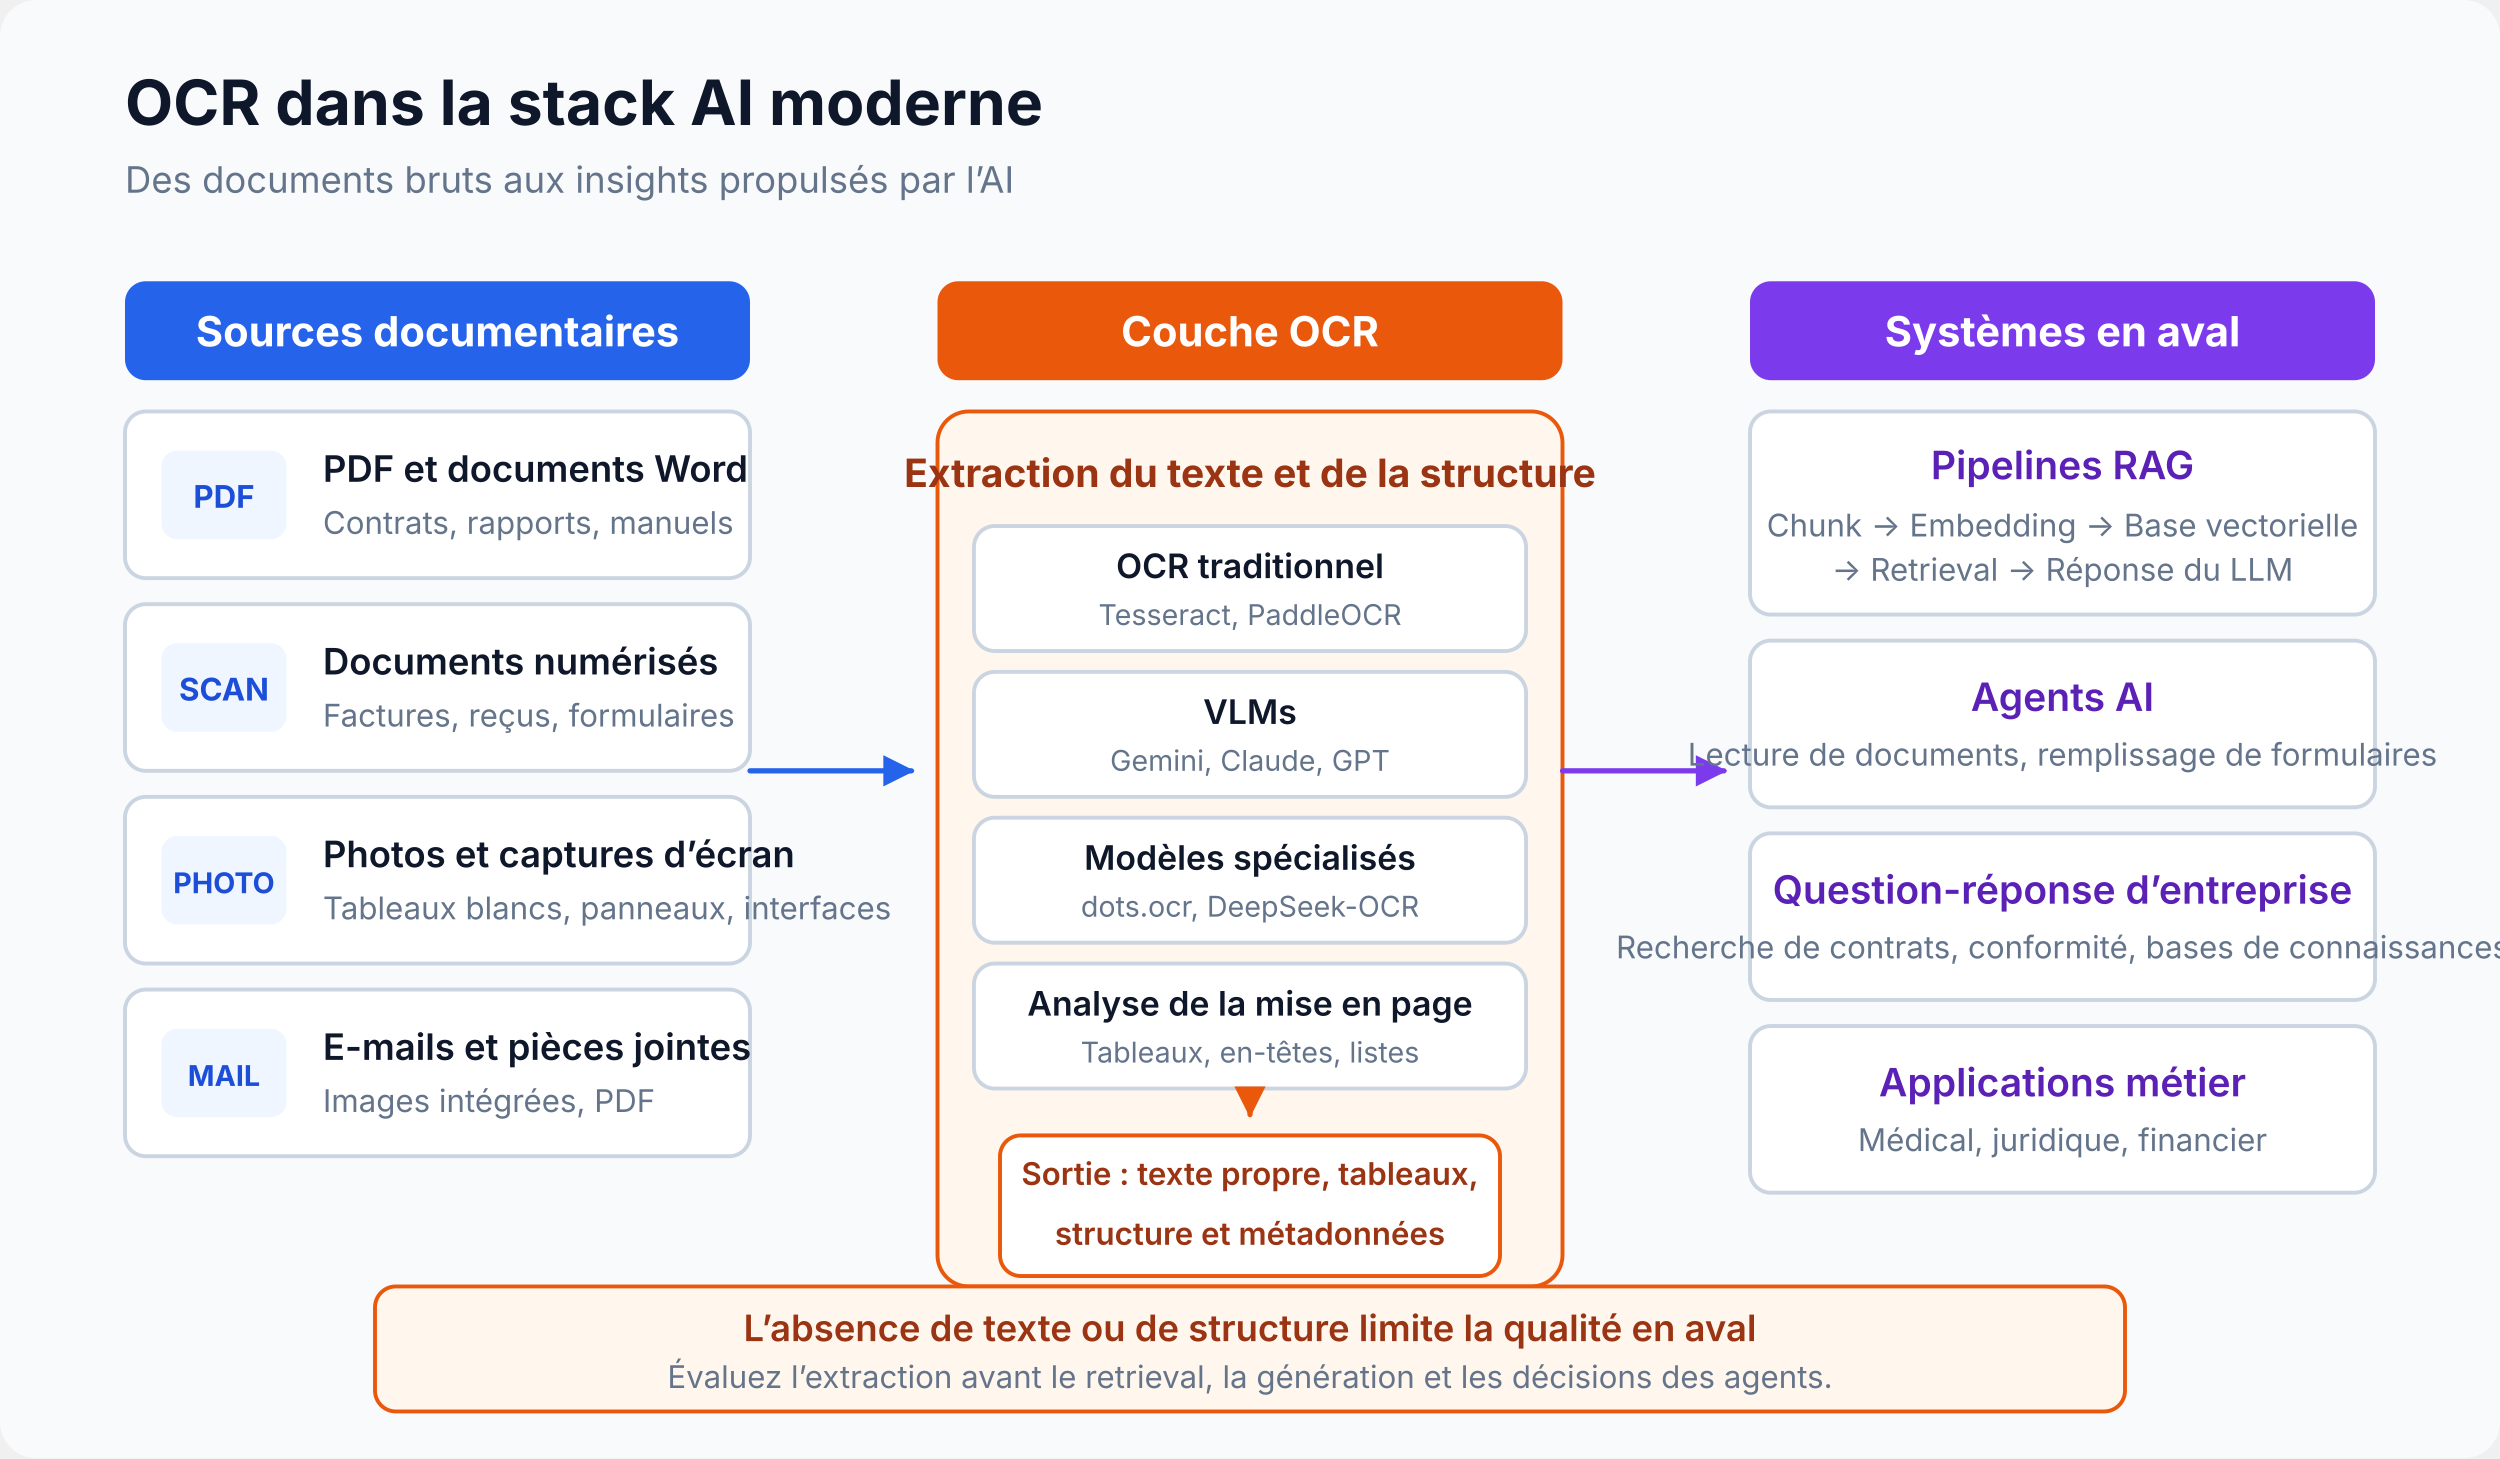
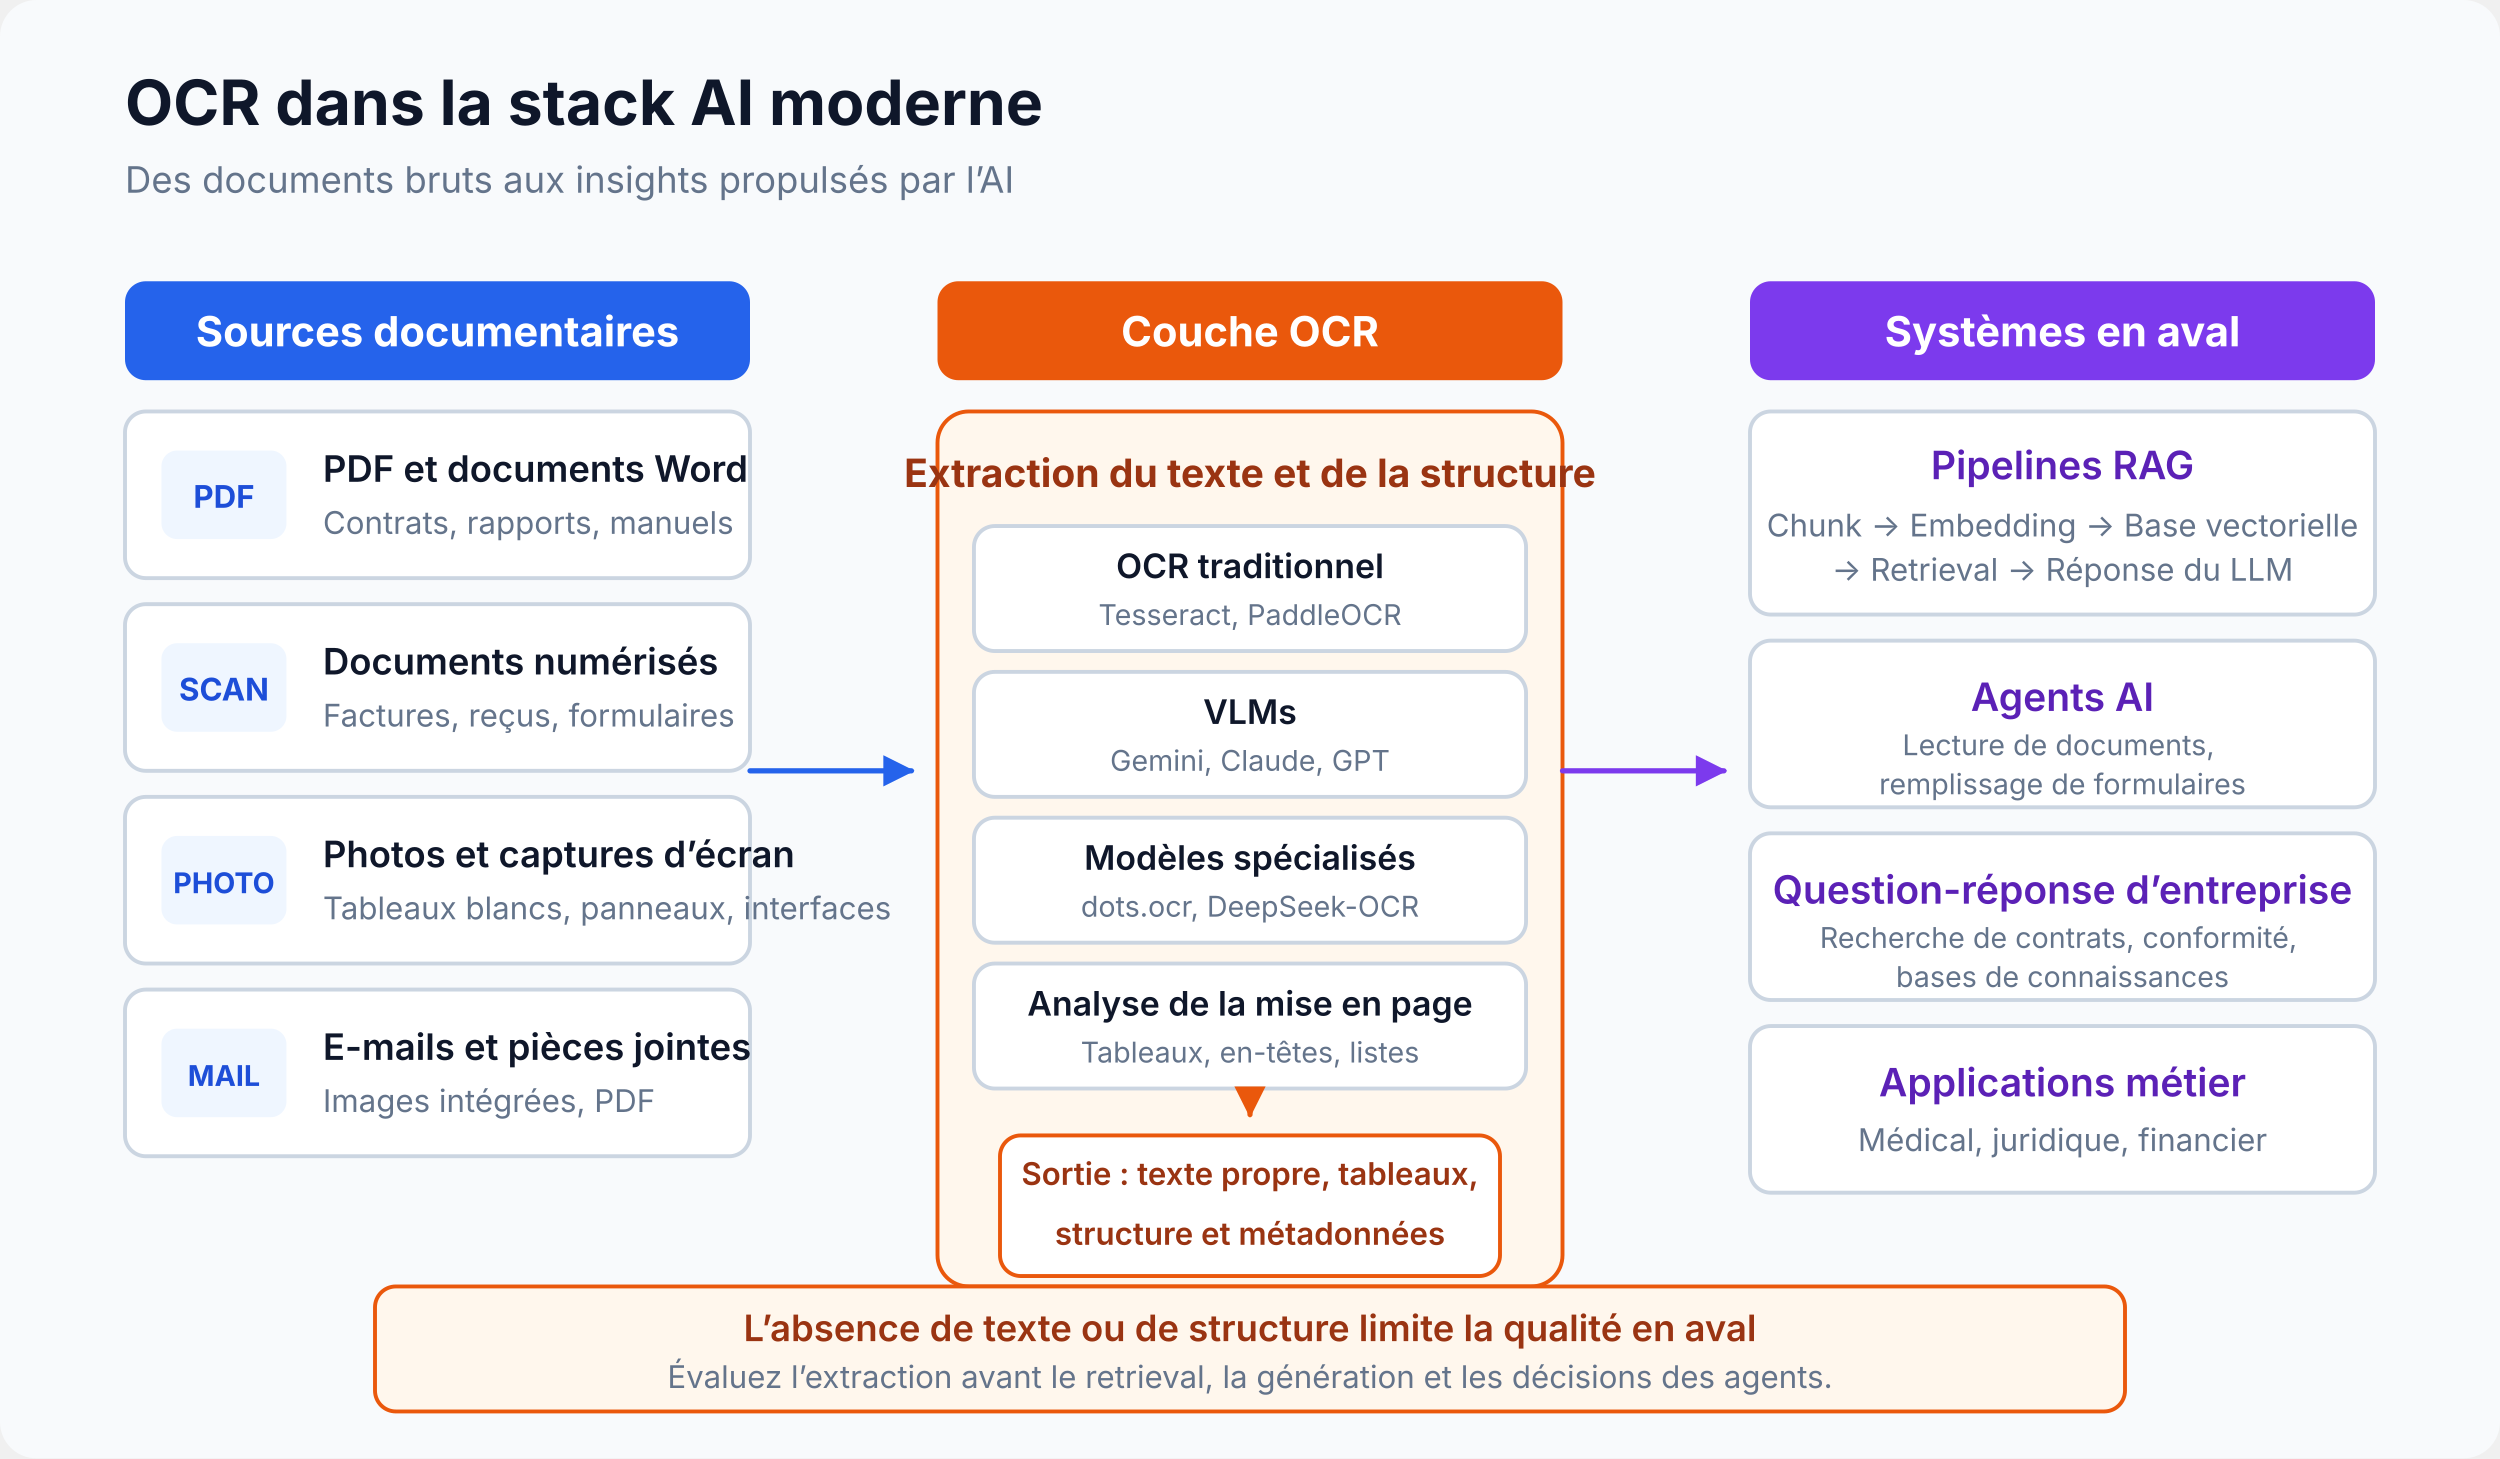
<svg xmlns="http://www.w3.org/2000/svg" viewBox="0 0 960 560" width="100%" height="100%" role="img" aria-labelledby="artifact-title artifact-desc" data-visual-system="evidence-plate-v1" preserveAspectRatio="xMidYMid meet" shape-rendering="geometricPrecision" text-rendering="geometricPrecision" font-family="Inter, system-ui, sans-serif">
  <defs>
    <marker id="blue-arrow" viewBox="0 0 10 10" refX="9" refY="5" markerWidth="6" markerHeight="6" orient="auto">
      <path d="M 0 0 L 10 5 L 0 10 Z" fill="#2563eb" />
    </marker>
    <marker id="purple-arrow" viewBox="0 0 10 10" refX="9" refY="5" markerWidth="6" markerHeight="6" orient="auto">
      <path d="M 0 0 L 10 5 L 0 10 Z" fill="#7c3aed" />
    </marker>
    <marker id="orange-arrow" viewBox="0 0 10 10" refX="9" refY="5" markerWidth="6" markerHeight="6" orient="auto">
      <path d="M 0 0 L 10 5 L 0 10 Z" fill="#ea580c" />
    </marker>
  </defs>
  <style data-visual-system="evidence-plate-v1">
    * { animation: none !important; }
    .anim-box, .bar, .bar-text, .seq-item, .t-box, .flow { opacity: 1 !important; transform: none !important; }
    path, line, polyline { stroke-linecap: round; stroke-linejoin: round; }
  </style>
  <rect width="960" height="560" rx="14" fill="#f8fafc" />
  <text x="48" y="48" font-size="24" font-weight="700" fill="#0f172a">OCR dans la stack AI moderne</text>
  <text x="48" y="74" font-size="14" fill="#64748b">Des documents bruts aux insights propulsés par l’AI</text>
  <g transform="translate(48 108)">
    <rect width="240" height="38" rx="8" fill="#2563eb" />
    <text x="120" y="25" font-size="16" font-weight="700" fill="#ffffff" text-anchor="middle">Sources documentaires</text>
    <g transform="translate(0 50)">
      <rect width="240" height="64" rx="8" fill="#ffffff" stroke="#cbd5e1" stroke-width="1.5" />
      <rect x="14" y="15" width="48" height="34" rx="6" fill="#eff6ff" />
      <text x="38" y="37" font-size="12" font-weight="700" fill="#1d4ed8" text-anchor="middle">PDF</text>
      <text x="76" y="27" font-size="14" font-weight="600" fill="#0f172a">PDF et documents Word</text>
      <text x="76" y="47" font-size="12" fill="#64748b">Contrats, rapports, manuels</text>
    </g>
    <g transform="translate(0 124)">
      <rect width="240" height="64" rx="8" fill="#ffffff" stroke="#cbd5e1" stroke-width="1.5" />
      <rect x="14" y="15" width="48" height="34" rx="6" fill="#eff6ff" />
      <text x="38" y="37" font-size="12" font-weight="700" fill="#1d4ed8" text-anchor="middle">SCAN</text>
      <text x="76" y="27" font-size="14" font-weight="600" fill="#0f172a">Documents numérisés</text>
      <text x="76" y="47" font-size="12" fill="#64748b">Factures, reçus, formulaires</text>
    </g>
    <g transform="translate(0 198)">
      <rect width="240" height="64" rx="8" fill="#ffffff" stroke="#cbd5e1" stroke-width="1.5" />
      <rect x="14" y="15" width="48" height="34" rx="6" fill="#eff6ff" />
      <text x="38" y="37" font-size="11" font-weight="700" fill="#1d4ed8" text-anchor="middle">PHOTO</text>
      <text x="76" y="27" font-size="14" font-weight="600" fill="#0f172a">Photos et captures d’écran</text>
      <text x="76" y="47" font-size="12" fill="#64748b">Tableaux blancs, panneaux, interfaces</text>
    </g>
    <g transform="translate(0 272)">
      <rect width="240" height="64" rx="8" fill="#ffffff" stroke="#cbd5e1" stroke-width="1.5" />
      <rect x="14" y="15" width="48" height="34" rx="6" fill="#eff6ff" />
      <text x="38" y="37" font-size="11" font-weight="700" fill="#1d4ed8" text-anchor="middle">MAIL</text>
      <text x="76" y="27" font-size="14" font-weight="600" fill="#0f172a">E-mails et pièces jointes</text>
      <text x="76" y="47" font-size="12" fill="#64748b">Images intégrées, PDF</text>
    </g>
  </g>
  <line x1="288" y1="296" x2="350" y2="296" stroke="#2563eb" stroke-width="2" marker-end="url(#blue-arrow)" />
  <g transform="translate(360 108)">
    <rect width="240" height="38" rx="8" fill="#ea580c" />
    <text x="120" y="25" font-size="16" font-weight="700" fill="#ffffff" text-anchor="middle">Couche OCR</text>
    <rect y="50" width="240" height="336" rx="12" fill="#fff7ed" stroke="#ea580c" stroke-width="1.5" />
    <text x="120" y="79" font-size="15" font-weight="700" fill="#9a3412" text-anchor="middle">Extraction du texte et de la structure</text>
    <g transform="translate(14 94)">
      <rect width="212" height="48" rx="8" fill="#ffffff" stroke="#cbd5e1" stroke-width="1.5" />
      <text x="106" y="20" font-size="13" font-weight="600" fill="#0f172a" text-anchor="middle">OCR traditionnel</text>
      <text x="106" y="38" font-size="11" fill="#64748b" text-anchor="middle">Tesseract, PaddleOCR</text>
    </g>
    <g transform="translate(14 150)">
      <rect width="212" height="48" rx="8" fill="#ffffff" stroke="#cbd5e1" stroke-width="1.5" />
      <text x="106" y="20" font-size="13" font-weight="600" fill="#0f172a" text-anchor="middle">VLMs</text>
      <text x="106" y="38" font-size="11" fill="#64748b" text-anchor="middle">Gemini, Claude, GPT</text>
    </g>
    <g transform="translate(14 206)">
      <rect width="212" height="48" rx="8" fill="#ffffff" stroke="#cbd5e1" stroke-width="1.5" />
      <text x="106" y="20" font-size="13" font-weight="600" fill="#0f172a" text-anchor="middle">Modèles spécialisés</text>
      <text x="106" y="38" font-size="11" fill="#64748b" text-anchor="middle">dots.ocr, DeepSeek-OCR</text>
    </g>
    <g transform="translate(14 262)">
      <rect width="212" height="48" rx="8" fill="#ffffff" stroke="#cbd5e1" stroke-width="1.5" />
      <text x="106" y="20" font-size="13" font-weight="600" fill="#0f172a" text-anchor="middle">Analyse de la mise en page</text>
      <text x="106" y="38" font-size="11" fill="#64748b" text-anchor="middle">Tableaux, en-têtes, listes</text>
    </g>
    <line x1="120" y1="313" x2="120" y2="320" stroke="#ea580c" stroke-width="2" marker-end="url(#orange-arrow)" />
    <rect x="24" y="328" width="192" height="54" rx="8" fill="#ffffff" stroke="#ea580c" stroke-width="1.5" />
    <text x="120" y="347" font-size="12" font-weight="600" fill="#9a3412" text-anchor="middle">Sortie : texte propre, tableaux,</text>
    <text x="120" y="370" font-size="12" font-weight="600" fill="#9a3412" text-anchor="middle">structure et métadonnées</text>
  </g>
  <line x1="600" y1="296" x2="662" y2="296" stroke="#7c3aed" stroke-width="2" marker-end="url(#purple-arrow)" />
  <g transform="translate(672 108)">
    <rect width="240" height="38" rx="8" fill="#7c3aed" />
    <text x="120" y="25" font-size="16" font-weight="700" fill="#ffffff" text-anchor="middle">Systèmes en aval</text>
    <g transform="translate(0 50)">
      <rect width="240" height="78" rx="8" fill="#ffffff" stroke="#cbd5e1" stroke-width="1.5" />
      <text x="120" y="26" font-size="15" font-weight="600" fill="#5b21b6" text-anchor="middle">Pipelines RAG</text>
      <text x="120" y="48" font-size="12" fill="#64748b" text-anchor="middle">Chunk → Embedding → Base vectorielle</text>
      <text x="120" y="65" font-size="12" fill="#64748b" text-anchor="middle">→ Retrieval → Réponse du LLM</text>
    </g>
    <g transform="translate(0 138)">
      <rect width="240" height="64" rx="8" fill="#ffffff" stroke="#cbd5e1" stroke-width="1.5" />
      <text x="120" y="27" font-size="15" font-weight="600" fill="#5b21b6" text-anchor="middle">Agents AI</text>
-       <text x="120" y="48" font-size="12" fill="#64748b" text-anchor="middle">Lecture de documents, remplissage de formulaires</text>
+       <text x="120" y="44" font-size="11" fill="#64748b" text-anchor="middle">
+         <tspan x="120">Lecture de documents,</tspan>
+         <tspan x="120" dy="15">remplissage de formulaires</tspan>
+       </text>
    </g>
    <g transform="translate(0 212)">
      <rect width="240" height="64" rx="8" fill="#ffffff" stroke="#cbd5e1" stroke-width="1.5" />
      <text x="120" y="27" font-size="15" font-weight="600" fill="#5b21b6" text-anchor="middle">Question-réponse d’entreprise</text>
-       <text x="120" y="48" font-size="12" fill="#64748b" text-anchor="middle">Recherche de contrats, conformité, bases de connaissances</text>
+       <text x="120" y="44" font-size="11" fill="#64748b" text-anchor="middle">
+         <tspan x="120">Recherche de contrats, conformité,</tspan>
+         <tspan x="120" dy="15">bases de connaissances</tspan>
+       </text>
    </g>
    <g transform="translate(0 286)">
      <rect width="240" height="64" rx="8" fill="#ffffff" stroke="#cbd5e1" stroke-width="1.5" />
      <text x="120" y="27" font-size="15" font-weight="600" fill="#5b21b6" text-anchor="middle">Applications métier</text>
      <text x="120" y="48" font-size="12" fill="#64748b" text-anchor="middle">Médical, juridique, financier</text>
    </g>
  </g>
  <g transform="translate(144 494)">
    <rect width="672" height="48" rx="8" fill="#fff7ed" stroke="#ea580c" stroke-width="1.5" />
    <text x="336" y="21" font-size="14" font-weight="600" fill="#9a3412" text-anchor="middle">L’absence de texte ou de structure limite la qualité en aval</text>
    <text x="336" y="39" font-size="12" fill="#64748b" text-anchor="middle">Évaluez l’extraction avant le retrieval, la génération et les décisions des agents.</text>
  </g>
</svg>
